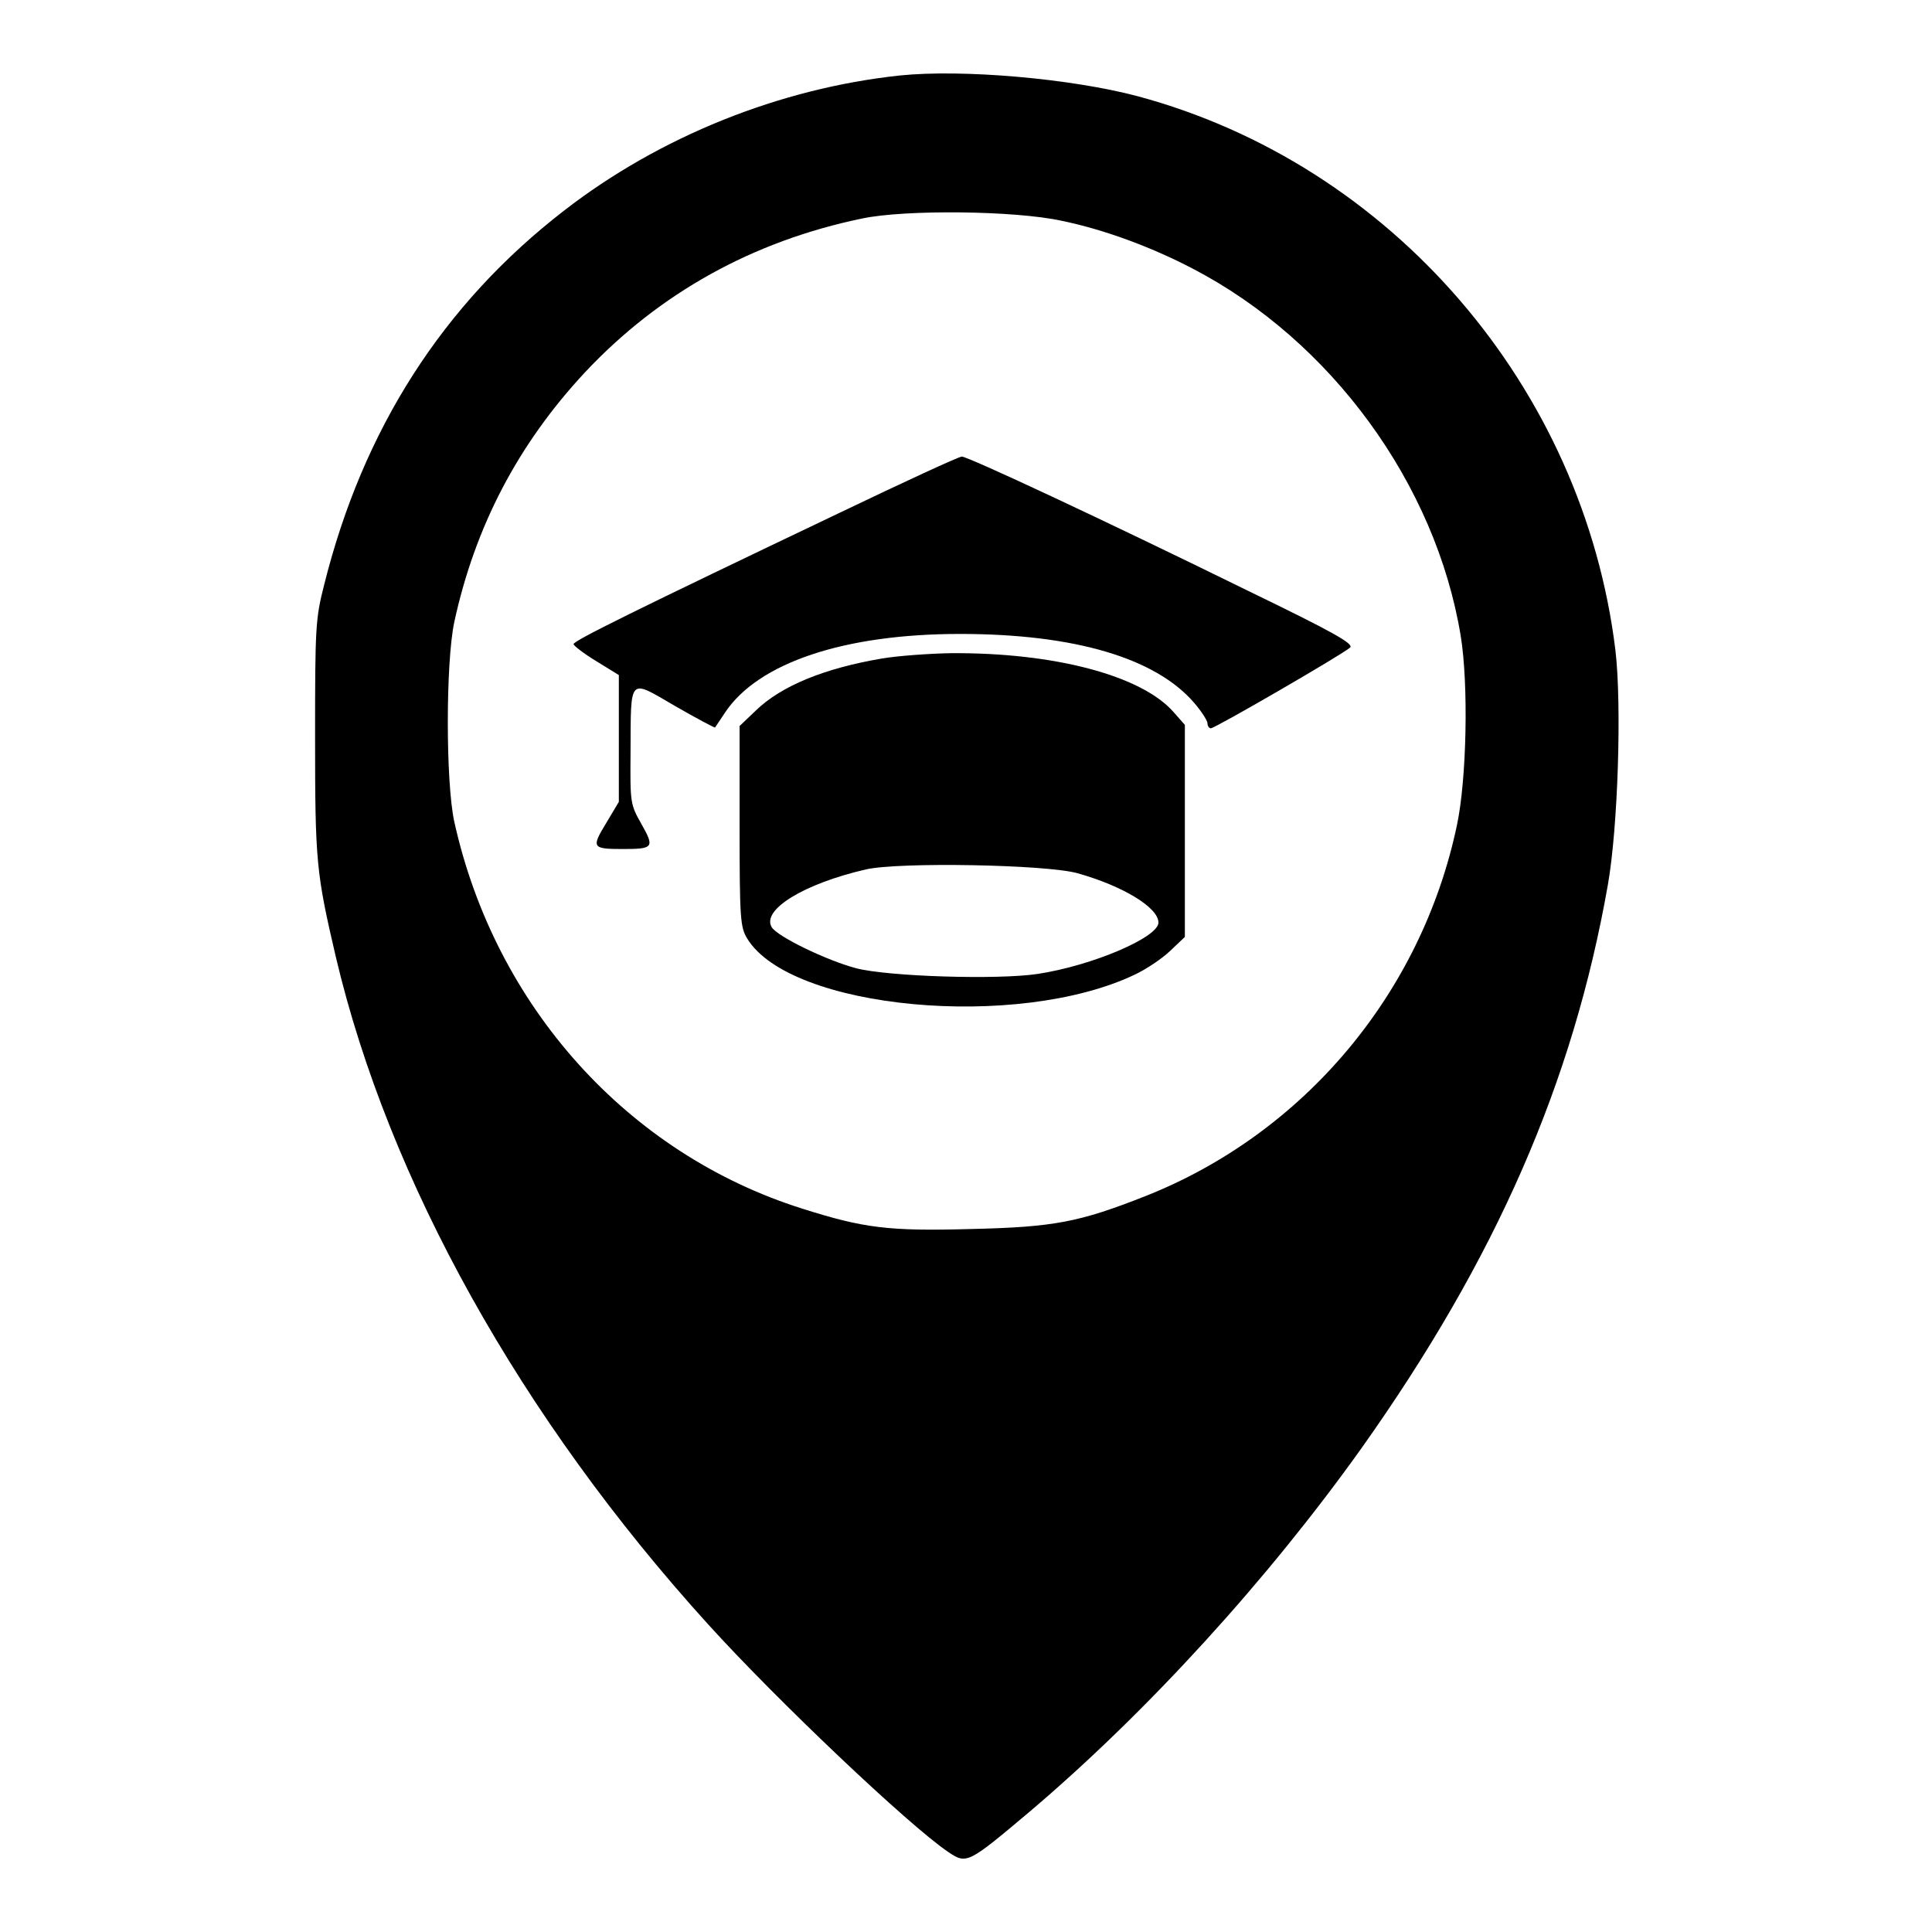
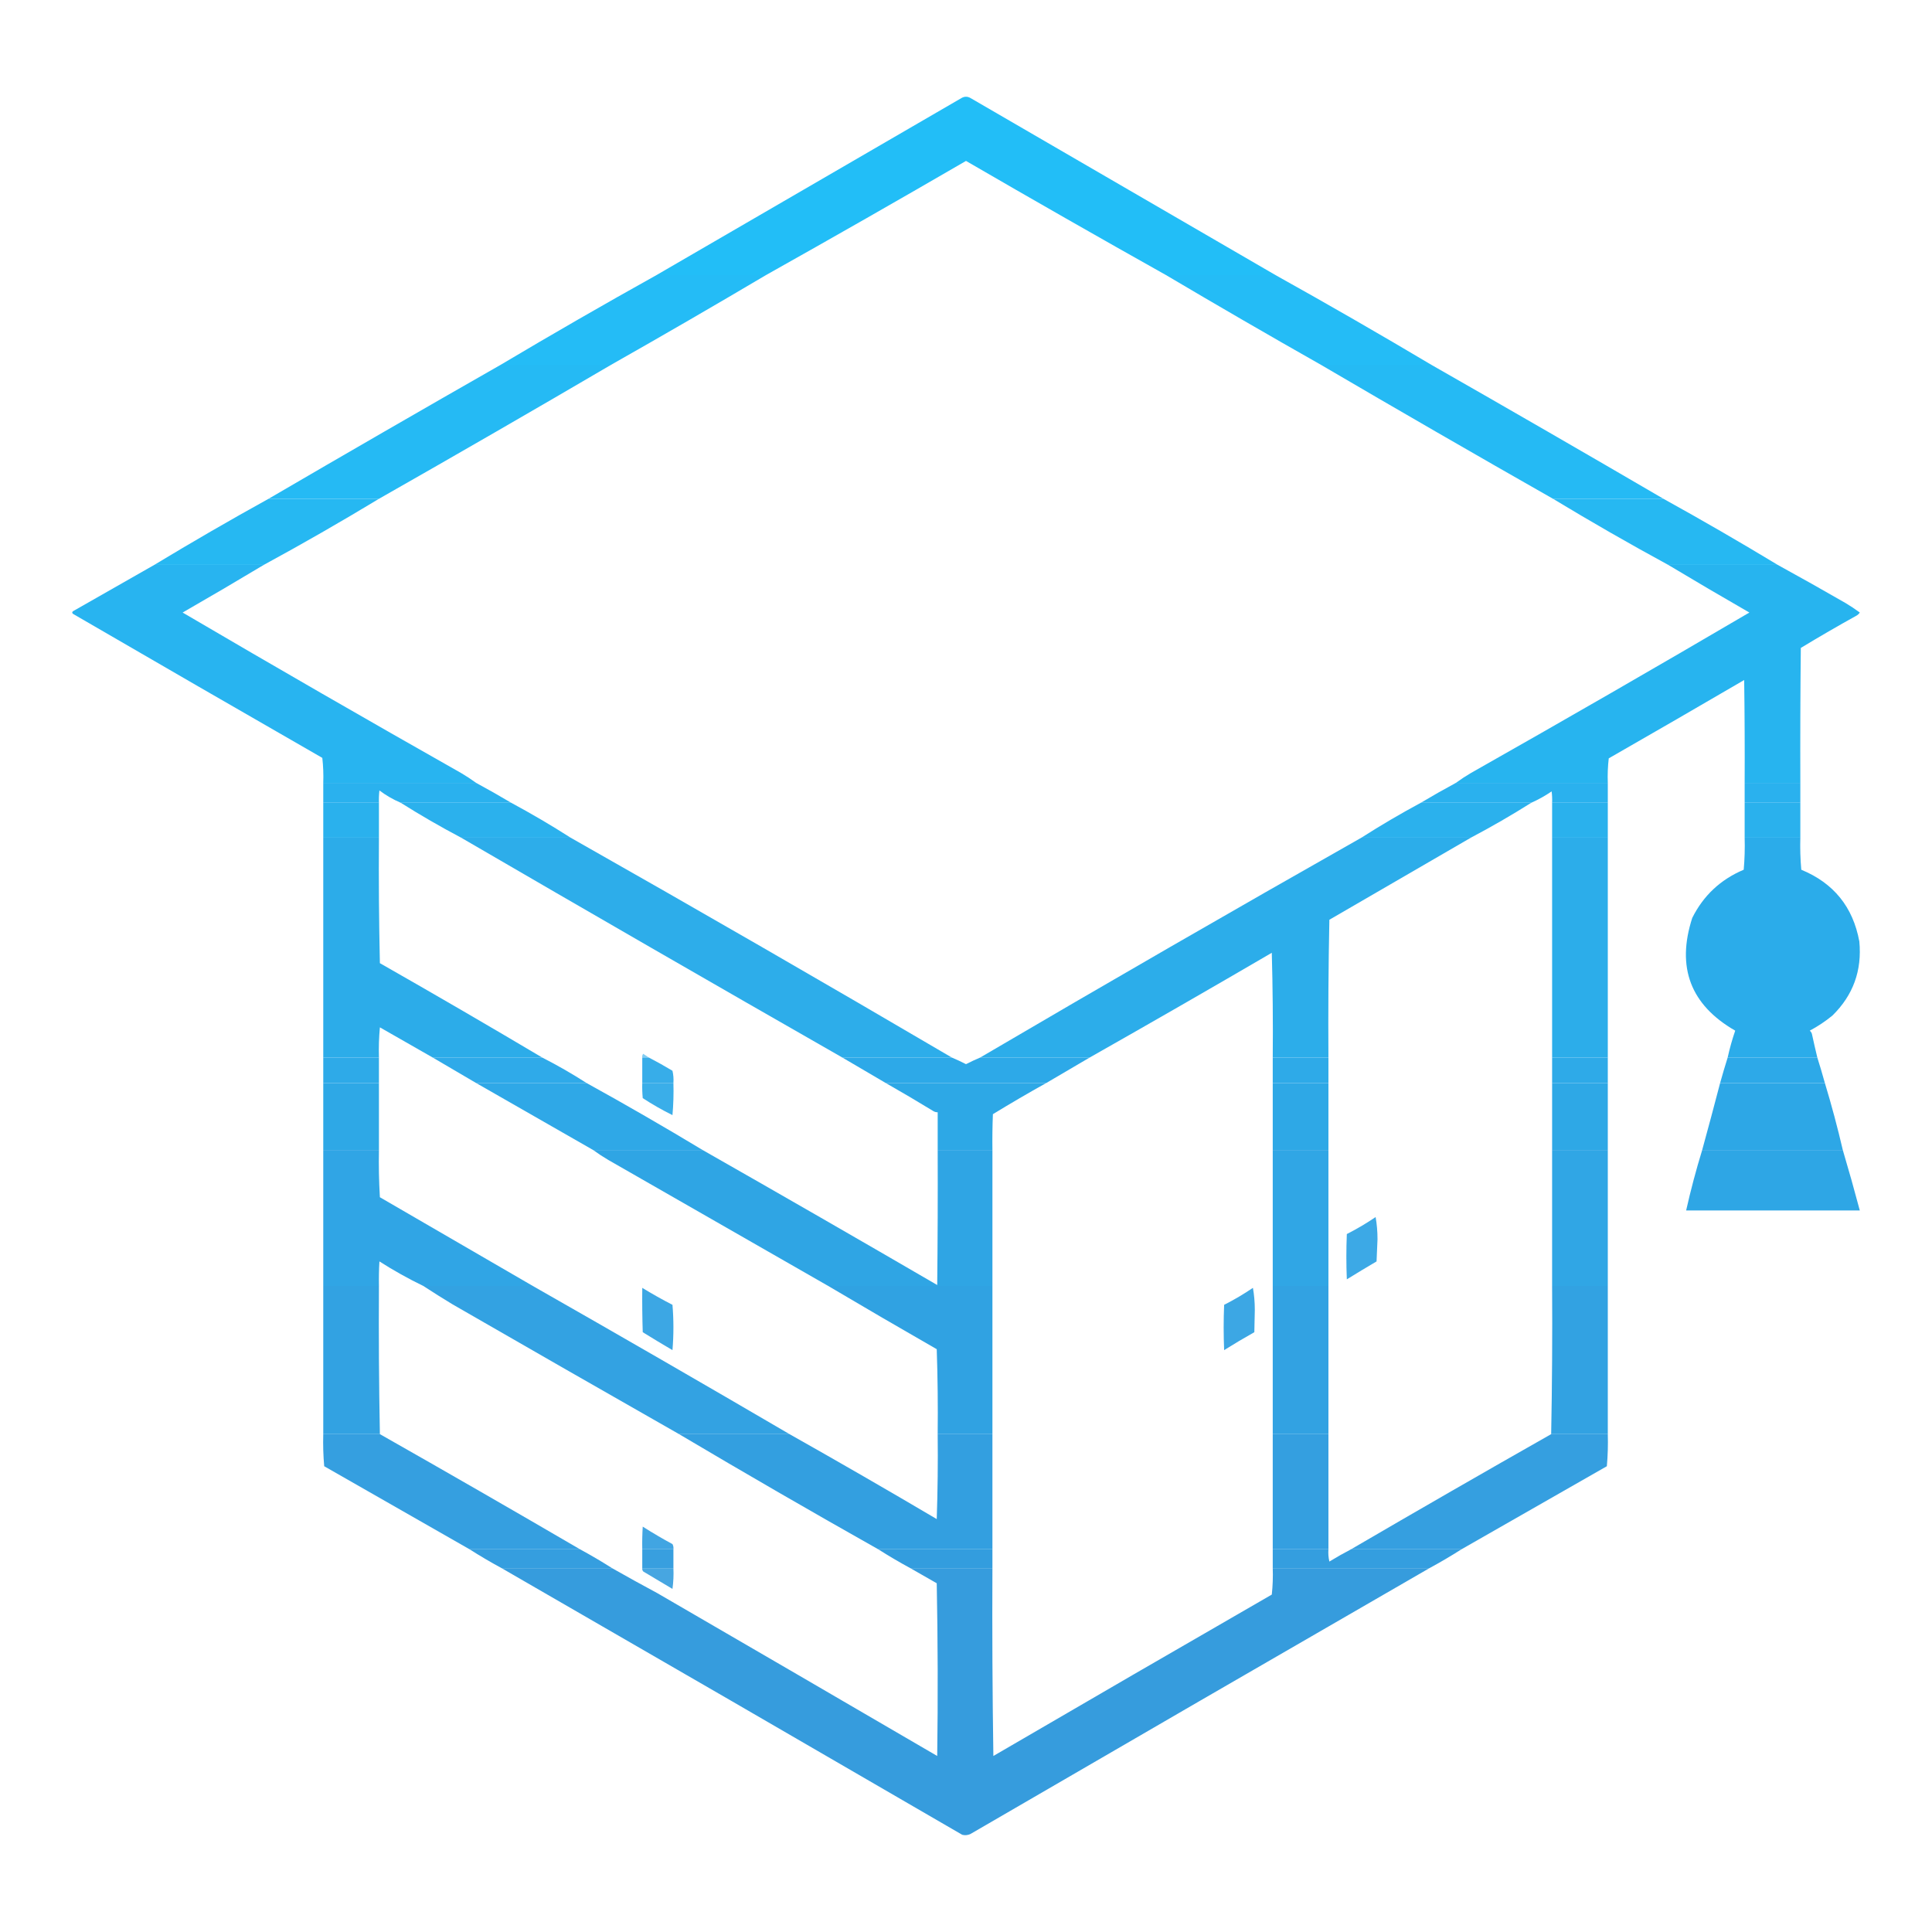
- <svg xmlns="http://www.w3.org/2000/svg" version="1.0" width="512pt" height="512pt" viewBox="0 0 512 512" preserveAspectRatio="xMidYMid meet">
-   <g transform="translate(0,512) scale(0.1,-0.1)" fill="#000000" stroke="none">
-     <path d="M2385 4920 c-319 -34 -637 -162 -890 -358 -321 -248 -533 -579 -636 -992 -23 -90 -24 -112 -24 -405 0 -329 3 -358 55 -581 140 -593 490 -1221 986 -1768 183 -202 532 -533 637 -604 49 -33 52 -31 217 108 311 264 629 613 878 962 357 503 561 970 653 1493 27 153 37 479 20 622 -85 697 -593 1287 -1266 1468 -177 47 -464 72 -630 55z m428 -385 c112 -23 237 -69 348 -127 367 -191 644 -571 710 -973 21 -128 16 -380 -10 -502 -94 -446 -406 -817 -826 -983 -175 -69 -242 -82 -461 -87 -219 -6 -284 2 -448 54 -463 146 -814 537 -922 1025 -23 104 -23 423 0 530 55 253 169 471 346 661 197 210 445 348 735 408 114 24 404 21 528 -6z" />
-     <path d="M2225 3761 c-541 -258 -705 -339 -705 -348 0 -4 27 -25 60 -45 l60 -37 0 -168 0 -168 -34 -57 c-39 -64 -37 -68 44 -68 82 0 85 4 50 66 -30 53 -30 56 -29 191 1 202 -6 194 118 122 57 -33 105 -58 106 -57 1 2 13 19 26 39 88 133 317 209 623 209 304 0 519 -64 621 -183 19 -22 35 -47 35 -54 0 -7 4 -13 9 -13 11 0 351 197 369 214 10 10 -45 41 -270 150 -391 192 -743 356 -759 356 -8 0 -153 -67 -324 -149z" />
-     <path d="M2338 3375 c-154 -26 -268 -73 -335 -138 l-43 -41 0 -266 c0 -246 2 -267 20 -297 114 -188 716 -244 1027 -96 30 14 72 42 94 63 l39 37 0 281 0 281 -30 34 c-85 97 -317 158 -590 156 -58 -1 -140 -7 -182 -14z m517 -569 c121 -34 215 -91 215 -131 0 -39 -175 -114 -320 -136 -106 -16 -396 -7 -481 15 -79 21 -209 84 -224 109 -27 46 85 115 250 153 88 20 477 13 560 -10z" />
+ <svg xmlns="http://www.w3.org/2000/svg" version="1.1" width="2047px" height="2047px" style="shape-rendering:geometricPrecision; text-rendering:geometricPrecision; image-rendering:optimizeQuality; fill-rule:evenodd; clip-rule:evenodd">
+   <g>
+     <path style="opacity:0.975" fill="#1dbcf7" d="M 1351.5,291.5 C 1312.83,291.5 1274.17,291.5 1235.5,291.5C 1164.56,251.694 1093.89,211.361 1023.5,170.5C 953.109,211.361 882.443,251.694 811.5,291.5C 772.833,291.5 734.167,291.5 695.5,291.5C 803.136,229.013 910.803,166.513 1018.5,104C 1021.83,102 1025.17,102 1028.5,104C 1136.2,166.513 1243.86,229.013 1351.5,291.5 Z" />
+   </g>
+   <g>
+     <path style="opacity:0.975" fill="#1fbaf6" d="M 695.5,291.5 C 734.167,291.5 772.833,291.5 811.5,291.5C 757.164,323.67 702.497,355.337 647.5,386.5C 608.5,386.5 569.5,386.5 530.5,386.5C 585.067,354.051 640.067,322.384 695.5,291.5 Z" />
+   </g>
+   <g>
+     <path style="opacity:0.975" fill="#1fbaf6" d="M 1235.5,291.5 C 1274.17,291.5 1312.83,291.5 1351.5,291.5C 1406.93,322.384 1461.93,354.051 1516.5,386.5C 1477.5,386.5 1438.5,386.5 1399.5,386.5C 1344.5,355.337 1289.84,323.67 1235.5,291.5 Z" />
+   </g>
+   <g>
+     <path style="opacity:0.975" fill="#20b8f4" d="M 530.5,386.5 C 569.5,386.5 608.5,386.5 647.5,386.5C 565.899,434.308 483.899,481.641 401.5,528.5C 362.5,528.5 323.5,528.5 284.5,528.5C 366.217,480.808 448.217,433.474 530.5,386.5 Z" />
+   </g>
+   <g>
+     <path style="opacity:0.975" fill="#20b8f4" d="M 1399.5,386.5 C 1438.5,386.5 1477.5,386.5 1516.5,386.5C 1598.78,433.474 1680.78,480.808 1762.5,528.5C 1723.5,528.5 1684.5,528.5 1645.5,528.5C 1563.1,481.641 1481.1,434.308 1399.5,386.5 Z" />
+   </g>
+   <g>
+     <path style="opacity:0.975" fill="#21b6f2" d="M 284.5,528.5 C 323.5,528.5 362.5,528.5 401.5,528.5C 361.378,552.765 320.711,576.098 279.5,598.5C 240.833,598.5 202.167,598.5 163.5,598.5C 203.307,574.424 243.641,551.091 284.5,528.5 Z" />
+   </g>
+   <g>
+     <path style="opacity:0.975" fill="#21b6f2" d="M 1645.5,528.5 C 1684.5,528.5 1723.5,528.5 1762.5,528.5C 1803.36,551.091 1843.69,574.424 1883.5,598.5C 1844.83,598.5 1806.17,598.5 1767.5,598.5C 1726.29,576.098 1685.62,552.765 1645.5,528.5 Z" />
+   </g>
+   <g>
+     <path style="opacity:0.976" fill="#23b2f0" d="M 163.5,598.5 C 202.167,598.5 240.833,598.5 279.5,598.5C 251.061,615.559 222.394,632.392 193.5,649C 291.376,706.439 389.709,763.105 488.5,819C 494.07,822.275 499.403,825.775 504.5,829.5C 450.5,829.5 396.5,829.5 342.5,829.5C 342.817,820.582 342.484,811.749 341.5,803C 253.371,752.366 165.371,701.533 77.5,650.5C 76.167,649.5 76.167,648.5 77.5,647.5C 106.201,631.111 134.868,614.778 163.5,598.5 Z" />
+   </g>
+   <g>
+     <path style="opacity:0.979" fill="#23b2ef" d="M 1767.5,598.5 C 1806.17,598.5 1844.83,598.5 1883.5,598.5C 1907.61,611.723 1931.61,625.223 1955.5,639C 1960.7,642.096 1965.7,645.429 1970.5,649C 1969.73,650.221 1968.73,651.221 1967.5,652C 1947.42,663.121 1927.59,674.621 1908,686.5C 1907.5,734.166 1907.33,781.832 1907.5,829.5C 1887.83,829.5 1868.17,829.5 1848.5,829.5C 1848.67,793.165 1848.5,756.832 1848,720.5C 1800.32,748.334 1752.48,776.001 1704.5,803.5C 1703.5,812.141 1703.17,820.808 1703.5,829.5C 1649.83,829.5 1596.17,829.5 1542.5,829.5C 1547.6,825.775 1552.93,822.275 1558.5,819C 1657.29,763.105 1755.62,706.439 1853.5,649C 1824.61,632.392 1795.94,615.559 1767.5,598.5 Z" />
+   </g>
+   <g>
+     <path style="opacity:0.98" fill="#26afee" d="M 342.5,829.5 C 396.5,829.5 450.5,829.5 504.5,829.5C 517.004,836.25 529.337,843.25 541.5,850.5C 502.5,850.5 463.5,850.5 424.5,850.5C 416.455,847.063 408.955,842.729 402,837.5C 401.501,841.821 401.334,846.154 401.5,850.5C 381.833,850.5 362.167,850.5 342.5,850.5C 342.5,843.5 342.5,836.5 342.5,829.5 Z" />
+   </g>
+   <g>
+     <path style="opacity:0.98" fill="#26afee" d="M 1542.5,829.5 C 1596.17,829.5 1649.83,829.5 1703.5,829.5C 1703.5,836.5 1703.5,843.5 1703.5,850.5C 1683.83,850.5 1664.17,850.5 1644.5,850.5C 1644.67,846.486 1644.5,842.486 1644,838.5C 1637.21,843.146 1630.04,847.146 1622.5,850.5C 1583.5,850.5 1544.5,850.5 1505.5,850.5C 1517.66,843.25 1530,836.25 1542.5,829.5 Z" />
+   </g>
+   <g>
+     <path style="opacity:0.979" fill="#26afee" d="M 1848.5,829.5 C 1868.17,829.5 1887.83,829.5 1907.5,829.5C 1907.5,836.5 1907.5,843.5 1907.5,850.5C 1887.83,850.5 1868.17,850.5 1848.5,850.5C 1848.5,843.5 1848.5,836.5 1848.5,829.5 Z" />
+   </g>
+   <g>
+     <path style="opacity:0.979" fill="#26afed" d="M 342.5,850.5 C 362.167,850.5 381.833,850.5 401.5,850.5C 401.5,862.833 401.5,875.167 401.5,887.5C 381.833,887.5 362.167,887.5 342.5,887.5C 342.5,875.167 342.5,862.833 342.5,850.5 Z" />
+   </g>
+   <g>
+     <path style="opacity:0.975" fill="#26afed" d="M 424.5,850.5 C 463.5,850.5 502.5,850.5 541.5,850.5C 563.001,862.08 584.001,874.413 604.5,887.5C 565.833,887.5 527.167,887.5 488.5,887.5C 466.645,875.957 445.311,863.624 424.5,850.5 Z" />
+   </g>
+   <g>
+     <path style="opacity:0.975" fill="#26afed" d="M 1505.5,850.5 C 1544.5,850.5 1583.5,850.5 1622.5,850.5C 1601.69,863.624 1580.36,875.957 1558.5,887.5C 1519.83,887.5 1481.17,887.5 1442.5,887.5C 1463,874.413 1484,862.08 1505.5,850.5 Z" />
+   </g>
+   <g>
+     <path style="opacity:0.979" fill="#26afed" d="M 1644.5,850.5 C 1664.17,850.5 1683.83,850.5 1703.5,850.5C 1703.5,862.833 1703.5,875.167 1703.5,887.5C 1683.83,887.5 1664.17,887.5 1644.5,887.5C 1644.5,875.167 1644.5,862.833 1644.5,850.5 Z" />
+   </g>
+   <g>
+     <path style="opacity:0.979" fill="#26afed" d="M 1848.5,850.5 C 1868.17,850.5 1887.83,850.5 1907.5,850.5C 1907.5,862.833 1907.5,875.167 1907.5,887.5C 1887.83,887.5 1868.17,887.5 1848.5,887.5C 1848.5,875.167 1848.5,862.833 1848.5,850.5 Z" />
+   </g>
+   <g>
+     <path style="opacity:0.98" fill="#28aae9" d="M 342.5,887.5 C 362.167,887.5 381.833,887.5 401.5,887.5C 401.167,931.838 401.5,976.172 402.5,1020.5C 460.224,1053.36 517.557,1086.69 574.5,1120.5C 535.833,1120.5 497.167,1120.5 458.5,1120.5C 439.888,1109.86 421.221,1099.19 402.5,1088.5C 401.501,1099.15 401.168,1109.81 401.5,1120.5C 381.833,1120.5 362.167,1120.5 342.5,1120.5C 342.5,1042.83 342.5,965.167 342.5,887.5 Z" />
+   </g>
+   <g>
+     <path style="opacity:0.975" fill="#28abea" d="M 488.5,887.5 C 527.167,887.5 565.833,887.5 604.5,887.5C 739.764,964.132 874.43,1041.8 1008.5,1120.5C 969.833,1120.5 931.167,1120.5 892.5,1120.5C 757.531,1043.35 622.864,965.682 488.5,887.5 Z" />
+   </g>
+   <g>
+     <path style="opacity:0.977" fill="#28abea" d="M 1442.5,887.5 C 1481.17,887.5 1519.83,887.5 1558.5,887.5C 1508.63,916.446 1458.63,945.446 1408.5,974.5C 1407.5,1023.16 1407.17,1071.83 1407.5,1120.5C 1387.83,1120.5 1368.17,1120.5 1348.5,1120.5C 1348.83,1083.49 1348.5,1046.49 1347.5,1009.5C 1283.41,1046.92 1219.08,1083.92 1154.5,1120.5C 1115.83,1120.5 1077.17,1120.5 1038.5,1120.5C 1172.57,1041.8 1307.24,964.132 1442.5,887.5 Z" />
+   </g>
+   <g>
+     <path style="opacity:0.979" fill="#28abea" d="M 1644.5,887.5 C 1664.17,887.5 1683.83,887.5 1703.5,887.5C 1703.5,965.167 1703.5,1042.83 1703.5,1120.5C 1683.83,1120.5 1664.17,1120.5 1644.5,1120.5C 1644.5,1042.83 1644.5,965.167 1644.5,887.5 Z" />
+   </g>
+   <g>
+     <path style="opacity:0.985" fill="#28abea" d="M 1848.5,887.5 C 1868.17,887.5 1887.83,887.5 1907.5,887.5C 1907.17,898.853 1907.5,910.186 1908.5,921.5C 1942.79,935.63 1963.29,960.963 1970,997.5C 1972.96,1028.29 1963.46,1054.46 1941.5,1076C 1934.04,1082.12 1926.04,1087.45 1917.5,1092C 1918.89,1093.17 1919.73,1094.67 1920,1096.5C 1921.74,1104.54 1923.57,1112.54 1925.5,1120.5C 1893.83,1120.5 1862.17,1120.5 1830.5,1120.5C 1832.62,1110.84 1835.29,1101.34 1838.5,1092C 1791.16,1064.77 1775.99,1024.94 1793,972.5C 1804.84,948.83 1823.01,931.83 1847.5,921.5C 1848.5,910.186 1848.83,898.853 1848.5,887.5 Z" />
+   </g>
+   <g>
+     <path style="opacity:0.582" fill="#2aa9e8" d="M 687.5,1120.5 C 685.167,1120.5 682.833,1120.5 680.5,1120.5C 680.238,1119.02 680.571,1117.69 681.5,1116.5C 683.565,1117.86 685.565,1119.19 687.5,1120.5 Z" />
+   </g>
+   <g>
+     <path style="opacity:0.979" fill="#2aa8e8" d="M 342.5,1120.5 C 362.167,1120.5 381.833,1120.5 401.5,1120.5C 401.5,1129.5 401.5,1138.5 401.5,1147.5C 381.833,1147.5 362.167,1147.5 342.5,1147.5C 342.5,1138.5 342.5,1129.5 342.5,1120.5 Z" />
+   </g>
+   <g>
+     <path style="opacity:0.975" fill="#2aa8e8" d="M 458.5,1120.5 C 497.167,1120.5 535.833,1120.5 574.5,1120.5C 590.664,1128.75 606.331,1137.75 621.5,1147.5C 582.5,1147.5 543.5,1147.5 504.5,1147.5C 489.131,1138.49 473.798,1129.49 458.5,1120.5 Z" />
+   </g>
+   <g>
+     <path style="opacity:0.937" fill="#2aa8e8" d="M 680.5,1120.5 C 682.833,1120.5 685.167,1120.5 687.5,1120.5C 695.968,1124.9 704.301,1129.57 712.5,1134.5C 713.492,1138.78 713.826,1143.12 713.5,1147.5C 702.5,1147.5 691.5,1147.5 680.5,1147.5C 680.5,1138.5 680.5,1129.5 680.5,1120.5 Z" />
+   </g>
+   <g>
+     <path style="opacity:0.981" fill="#2aa8e8" d="M 892.5,1120.5 C 931.167,1120.5 969.833,1120.5 1008.5,1120.5C 1013.57,1122.64 1018.57,1124.97 1023.5,1127.5C 1028.43,1124.97 1033.43,1122.64 1038.5,1120.5C 1077.17,1120.5 1115.83,1120.5 1154.5,1120.5C 1139.2,1129.49 1123.87,1138.49 1108.5,1147.5C 1051.83,1147.5 995.167,1147.5 938.5,1147.5C 923.131,1138.49 907.798,1129.49 892.5,1120.5 Z" />
+   </g>
+   <g>
+     <path style="opacity:0.979" fill="#2aa8e8" d="M 1348.5,1120.5 C 1368.17,1120.5 1387.83,1120.5 1407.5,1120.5C 1407.5,1129.5 1407.5,1138.5 1407.5,1147.5C 1387.83,1147.5 1368.17,1147.5 1348.5,1147.5C 1348.5,1138.5 1348.5,1129.5 1348.5,1120.5 Z" />
+   </g>
+   <g>
+     <path style="opacity:0.979" fill="#2aa8e8" d="M 1644.5,1120.5 C 1664.17,1120.5 1683.83,1120.5 1703.5,1120.5C 1703.5,1129.5 1703.5,1138.5 1703.5,1147.5C 1683.83,1147.5 1664.17,1147.5 1644.5,1147.5C 1644.5,1138.5 1644.5,1129.5 1644.5,1120.5 Z" />
+   </g>
+   <g>
+     <path style="opacity:0.983" fill="#2aa8e8" d="M 1830.5,1120.5 C 1862.17,1120.5 1893.83,1120.5 1925.5,1120.5C 1928.3,1129.35 1930.97,1138.35 1933.5,1147.5C 1896.5,1147.5 1859.5,1147.5 1822.5,1147.5C 1825.01,1138.44 1827.68,1129.44 1830.5,1120.5 Z" />
+   </g>
+   <g>
+     <path style="opacity:0.979" fill="#2aa6e6" d="M 342.5,1147.5 C 362.167,1147.5 381.833,1147.5 401.5,1147.5C 401.5,1171.17 401.5,1194.83 401.5,1218.5C 381.833,1218.5 362.167,1218.5 342.5,1218.5C 342.5,1194.83 342.5,1171.17 342.5,1147.5 Z" />
+   </g>
+   <g>
+     <path style="opacity:0.975" fill="#2aa6e6" d="M 504.5,1147.5 C 543.5,1147.5 582.5,1147.5 621.5,1147.5C 662.998,1170.41 703.998,1194.08 744.5,1218.5C 705.833,1218.5 667.167,1218.5 628.5,1218.5C 587.159,1194.83 545.825,1171.16 504.5,1147.5 Z" />
+   </g>
+   <g>
+     <path style="opacity:0.923" fill="#2aa7e7" d="M 680.5,1147.5 C 691.5,1147.5 702.5,1147.5 713.5,1147.5C 713.832,1158.85 713.499,1170.19 712.5,1181.5C 701.614,1176.1 691.114,1170.1 681,1163.5C 680.501,1158.18 680.334,1152.84 680.5,1147.5 Z" />
+   </g>
+   <g>
+     <path style="opacity:0.982" fill="#2aa7e6" d="M 938.5,1147.5 C 995.167,1147.5 1051.83,1147.5 1108.5,1147.5C 1089.45,1158.11 1070.62,1169.11 1052,1180.5C 1051.5,1193.16 1051.33,1205.83 1051.5,1218.5C 1032.17,1218.5 1012.83,1218.5 993.5,1218.5C 993.5,1205.17 993.5,1191.83 993.5,1178.5C 991.692,1178.51 990.025,1178.01 988.5,1177C 971.935,1166.89 955.268,1157.05 938.5,1147.5 Z" />
+   </g>
+   <g>
+     <path style="opacity:0.979" fill="#2aa6e6" d="M 1348.5,1147.5 C 1368.17,1147.5 1387.83,1147.5 1407.5,1147.5C 1407.5,1171.17 1407.5,1194.83 1407.5,1218.5C 1387.83,1218.5 1368.17,1218.5 1348.5,1218.5C 1348.5,1194.83 1348.5,1171.17 1348.5,1147.5 Z" />
+   </g>
+   <g>
+     <path style="opacity:0.979" fill="#2aa6e6" d="M 1644.5,1147.5 C 1664.17,1147.5 1683.83,1147.5 1703.5,1147.5C 1703.5,1171.17 1703.5,1194.83 1703.5,1218.5C 1683.83,1218.5 1664.17,1218.5 1644.5,1218.5C 1644.5,1194.83 1644.5,1171.17 1644.5,1147.5 Z" />
+   </g>
+   <g>
+     <path style="opacity:0.986" fill="#2aa6e6" d="M 1822.5,1147.5 C 1859.5,1147.5 1896.5,1147.5 1933.5,1147.5C 1940.62,1170.96 1946.95,1194.63 1952.5,1218.5C 1902.83,1218.5 1853.17,1218.5 1803.5,1218.5C 1809.99,1194.87 1816.32,1171.21 1822.5,1147.5 Z" />
+   </g>
+   <g>
+     <path style="opacity:0.98" fill="#2ca3e4" d="M 342.5,1218.5 C 362.167,1218.5 381.833,1218.5 401.5,1218.5C 401.167,1235.18 401.501,1251.85 402.5,1268.5C 456.531,1299.85 510.531,1331.18 564.5,1362.5C 525.833,1362.5 487.167,1362.5 448.5,1362.5C 432.489,1354.74 416.989,1346.08 402,1336.5C 401.5,1345.16 401.334,1353.83 401.5,1362.5C 381.833,1362.5 362.167,1362.5 342.5,1362.5C 342.5,1314.5 342.5,1266.5 342.5,1218.5 Z" />
+   </g>
+   <g>
+     <path style="opacity:0.981" fill="#2ca4e4" d="M 628.5,1218.5 C 667.167,1218.5 705.833,1218.5 744.5,1218.5C 827.555,1265.78 910.389,1313.44 993,1361.5C 993.5,1313.83 993.667,1266.17 993.5,1218.5C 1012.83,1218.5 1032.17,1218.5 1051.5,1218.5C 1051.5,1266.5 1051.5,1314.5 1051.5,1362.5C 993.5,1362.5 935.5,1362.5 877.5,1362.5C 799.797,1317.98 722.13,1273.48 644.5,1229C 638.93,1225.72 633.597,1222.22 628.5,1218.5 Z" />
+   </g>
+   <g>
+     <path style="opacity:0.979" fill="#2ca4e4" d="M 1348.5,1218.5 C 1368.17,1218.5 1387.83,1218.5 1407.5,1218.5C 1407.5,1266.5 1407.5,1314.5 1407.5,1362.5C 1387.83,1362.5 1368.17,1362.5 1348.5,1362.5C 1348.5,1314.5 1348.5,1266.5 1348.5,1218.5 Z" />
+   </g>
+   <g>
+     <path style="opacity:0.979" fill="#2ca4e4" d="M 1644.5,1218.5 C 1664.17,1218.5 1683.83,1218.5 1703.5,1218.5C 1703.5,1266.5 1703.5,1314.5 1703.5,1362.5C 1683.83,1362.5 1664.17,1362.5 1644.5,1362.5C 1644.5,1314.5 1644.5,1266.5 1644.5,1218.5 Z" />
+   </g>
+   <g>
+     <path style="opacity:0.986" fill="#2ca5e5" d="M 1803.5,1218.5 C 1853.17,1218.5 1902.83,1218.5 1952.5,1218.5C 1958.81,1239.73 1964.81,1261.06 1970.5,1282.5C 1909.17,1282.5 1847.83,1282.5 1786.5,1282.5C 1791.36,1260.94 1797.02,1239.6 1803.5,1218.5 Z" />
+   </g>
+   <g>
+     <path style="opacity:0.929" fill="#2da3e4" d="M 1457.5,1289.5 C 1458.83,1296.97 1459.5,1304.8 1459.5,1313C 1459.17,1320.83 1458.83,1328.67 1458.5,1336.5C 1447.92,1342.71 1437.42,1349.04 1427,1355.5C 1426.33,1339.5 1426.33,1323.5 1427,1307.5C 1437.61,1302.12 1447.78,1296.12 1457.5,1289.5 Z" />
+   </g>
+   <g>
+     <path style="opacity:0.979" fill="#2ea0e1" d="M 342.5,1362.5 C 362.167,1362.5 381.833,1362.5 401.5,1362.5C 401.171,1414.91 401.505,1467.24 402.5,1519.5C 382.5,1519.5 362.5,1519.5 342.5,1519.5C 342.5,1467.17 342.5,1414.83 342.5,1362.5 Z" />
+   </g>
+   <g>
+     <path style="opacity:0.975" fill="#2ea0e1" d="M 448.5,1362.5 C 487.167,1362.5 525.833,1362.5 564.5,1362.5C 655.534,1414.35 746.2,1466.68 836.5,1519.5C 797.5,1519.5 758.5,1519.5 719.5,1519.5C 639.365,1473.86 559.365,1428.02 479.5,1382C 468.993,1375.64 458.66,1369.14 448.5,1362.5 Z" />
+   </g>
+   <g>
+     <path style="opacity:0.99" fill="#2ea1e2" d="M 877.5,1362.5 C 935.5,1362.5 993.5,1362.5 1051.5,1362.5C 1051.5,1414.83 1051.5,1467.17 1051.5,1519.5C 1032.17,1519.5 1012.83,1519.5 993.5,1519.5C 993.833,1489.49 993.5,1459.49 992.5,1429.5C 953.94,1407.39 915.606,1385.06 877.5,1362.5 Z" />
+   </g>
+   <g>
+     <path style="opacity:0.979" fill="#2ea0e1" d="M 1348.5,1362.5 C 1368.17,1362.5 1387.83,1362.5 1407.5,1362.5C 1407.5,1414.83 1407.5,1467.17 1407.5,1519.5C 1387.83,1519.5 1368.17,1519.5 1348.5,1519.5C 1348.5,1467.17 1348.5,1414.83 1348.5,1362.5 Z" />
+   </g>
+   <g>
+     <path style="opacity:0.979" fill="#2ea0e1" d="M 1644.5,1362.5 C 1664.17,1362.5 1683.83,1362.5 1703.5,1362.5C 1703.5,1414.83 1703.5,1467.17 1703.5,1519.5C 1683.5,1519.5 1663.5,1519.5 1643.5,1519.5C 1644.5,1467.24 1644.83,1414.91 1644.5,1362.5 Z" />
+   </g>
+   <g>
+     <path style="opacity:0.93" fill="#2ea1e2" d="M 680.5,1364.5 C 690.894,1370.87 701.56,1376.87 712.5,1382.5C 713.833,1398.5 713.833,1414.5 712.5,1430.5C 701.917,1424.29 691.417,1417.96 681,1411.5C 680.5,1395.84 680.333,1380.17 680.5,1364.5 Z" />
+   </g>
+   <g>
+     <path style="opacity:0.93" fill="#2ea1e2" d="M 1327.5,1364.5 C 1328.83,1371.97 1329.5,1379.8 1329.5,1388C 1329.33,1395.83 1329.17,1403.67 1329,1411.5C 1318.17,1417.58 1307.5,1423.91 1297,1430.5C 1296.33,1414.5 1296.33,1398.5 1297,1382.5C 1307.64,1377.1 1317.81,1371.1 1327.5,1364.5 Z" />
+   </g>
+   <g>
+     <path style="opacity:0.975" fill="#309ddf" d="M 342.5,1519.5 C 362.5,1519.5 382.5,1519.5 402.5,1519.5C 473.41,1559.74 544.076,1600.41 614.5,1641.5C 575.5,1641.5 536.5,1641.5 497.5,1641.5C 446.258,1612.21 394.925,1582.87 343.5,1553.5C 342.501,1542.19 342.168,1530.85 342.5,1519.5 Z" />
+   </g>
+   <g>
+     <path style="opacity:0.983" fill="#309ddf" d="M 719.5,1519.5 C 758.5,1519.5 797.5,1519.5 836.5,1519.5C 888.799,1548.98 940.799,1578.98 992.5,1609.5C 993.5,1579.51 993.833,1549.51 993.5,1519.5C 1012.83,1519.5 1032.17,1519.5 1051.5,1519.5C 1051.5,1560.17 1051.5,1600.83 1051.5,1641.5C 1011.17,1641.5 970.833,1641.5 930.5,1641.5C 859.705,1601.6 789.372,1560.94 719.5,1519.5 Z" />
+   </g>
+   <g>
+     <path style="opacity:0.979" fill="#309ddf" d="M 1348.5,1519.5 C 1368.17,1519.5 1387.83,1519.5 1407.5,1519.5C 1407.5,1560.17 1407.5,1600.83 1407.5,1641.5C 1387.83,1641.5 1368.17,1641.5 1348.5,1641.5C 1348.5,1600.83 1348.5,1560.17 1348.5,1519.5 Z" />
+   </g>
+   <g>
+     <path style="opacity:0.975" fill="#309ddf" d="M 1643.5,1519.5 C 1663.5,1519.5 1683.5,1519.5 1703.5,1519.5C 1703.83,1530.85 1703.5,1542.19 1702.5,1553.5C 1651.05,1582.88 1599.71,1612.22 1548.5,1641.5C 1509.5,1641.5 1470.5,1641.5 1431.5,1641.5C 1501.92,1600.41 1572.59,1559.74 1643.5,1519.5 Z" />
+   </g>
+   <g>
+     <path style="opacity:0.92" fill="#319ddf" d="M 713.5,1641.5 C 702.5,1641.5 691.5,1641.5 680.5,1641.5C 680.334,1633.49 680.5,1625.49 681,1617.5C 691.253,1624.04 701.753,1630.21 712.5,1636C 713.406,1637.7 713.739,1639.53 713.5,1641.5 Z" />
+   </g>
+   <g>
+     <path style="opacity:0.977" fill="#319cde" d="M 497.5,1641.5 C 536.5,1641.5 575.5,1641.5 614.5,1641.5C 626.098,1647.78 637.432,1654.44 648.5,1661.5C 609.5,1661.5 570.5,1661.5 531.5,1661.5C 519.902,1655.22 508.568,1648.56 497.5,1641.5 Z" />
+   </g>
+   <g>
+     <path style="opacity:0.963" fill="#319cde" d="M 680.5,1641.5 C 691.5,1641.5 702.5,1641.5 713.5,1641.5C 713.5,1648.17 713.5,1654.83 713.5,1661.5C 702.5,1661.5 691.5,1661.5 680.5,1661.5C 680.5,1654.83 680.5,1648.17 680.5,1641.5 Z" />
+   </g>
+   <g>
+     <path style="opacity:0.985" fill="#319cde" d="M 930.5,1641.5 C 970.833,1641.5 1011.17,1641.5 1051.5,1641.5C 1051.5,1648.17 1051.5,1654.83 1051.5,1661.5C 1022.5,1661.5 993.5,1661.5 964.5,1661.5C 952.884,1655.2 941.551,1648.53 930.5,1641.5 Z" />
+   </g>
+   <g>
+     <path style="opacity:0.981" fill="#319cde" d="M 1348.5,1641.5 C 1368.17,1641.5 1387.83,1641.5 1407.5,1641.5C 1407.17,1645.88 1407.51,1650.22 1408.5,1654.5C 1416.06,1649.89 1423.73,1645.56 1431.5,1641.5C 1470.5,1641.5 1509.5,1641.5 1548.5,1641.5C 1537.43,1648.56 1526.1,1655.22 1514.5,1661.5C 1459.17,1661.5 1403.83,1661.5 1348.5,1661.5C 1348.5,1654.83 1348.5,1648.17 1348.5,1641.5 Z" />
+   </g>
+   <g>
+     <path style="opacity:0.98" fill="#329adc" d="M 531.5,1661.5 C 570.5,1661.5 609.5,1661.5 648.5,1661.5C 664.359,1670.51 680.359,1679.34 696.5,1688C 795.351,1745.35 894.184,1802.85 993,1860.5C 993.833,1799.5 993.667,1738.5 992.5,1677.5C 983.104,1672.14 973.771,1666.81 964.5,1661.5C 993.5,1661.5 1022.5,1661.5 1051.5,1661.5C 1051.17,1727.84 1051.5,1794.17 1052.5,1860.5C 1150.77,1803.21 1249.1,1746.21 1347.5,1689.5C 1348.5,1680.19 1348.83,1670.86 1348.5,1661.5C 1403.83,1661.5 1459.17,1661.5 1514.5,1661.5C 1352.37,1755.07 1190.37,1848.9 1028.5,1943C 1025.63,1944.46 1022.63,1944.79 1019.5,1944C 856.998,1849.58 694.332,1755.41 531.5,1661.5 Z" />
+   </g>
+   <g>
+     <path style="opacity:0.895" fill="#329cde" d="M 680.5,1661.5 C 691.5,1661.5 702.5,1661.5 713.5,1661.5C 713.831,1668.86 713.497,1676.2 712.5,1683.5C 702.167,1677.33 691.833,1671.17 681.5,1665C 680.663,1663.99 680.33,1662.82 680.5,1661.5 Z" />
  </g>
</svg>
